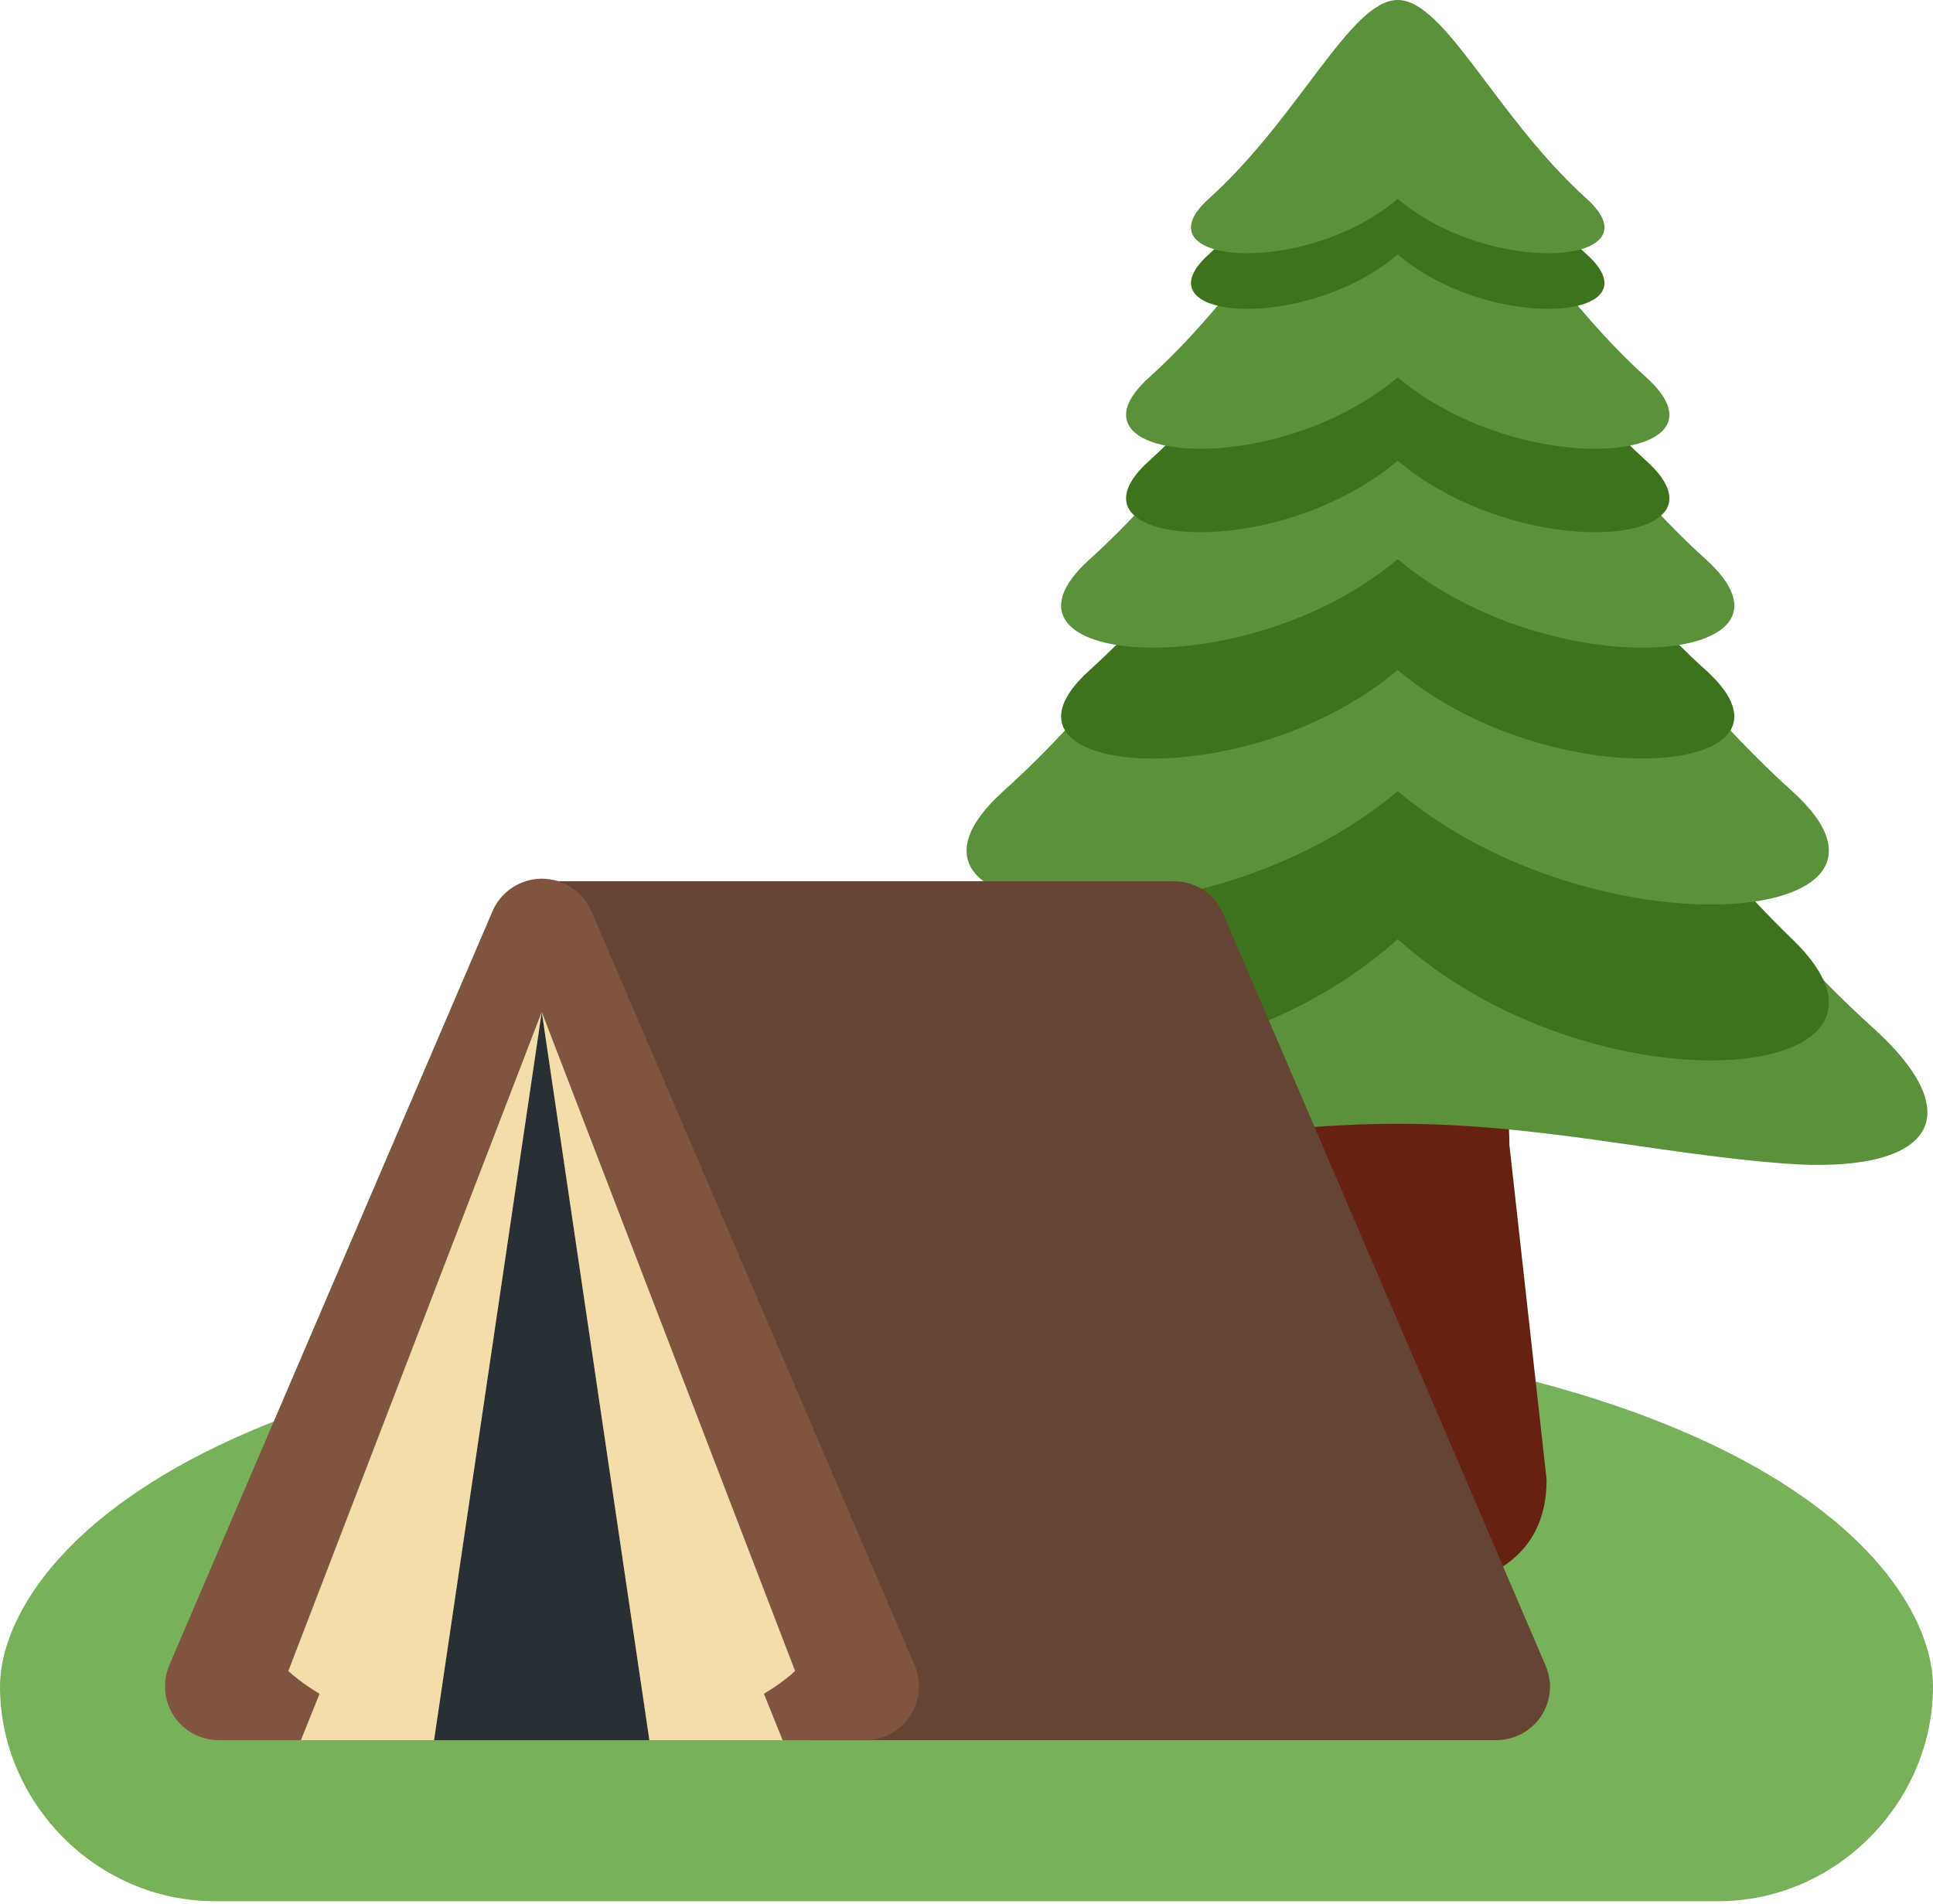
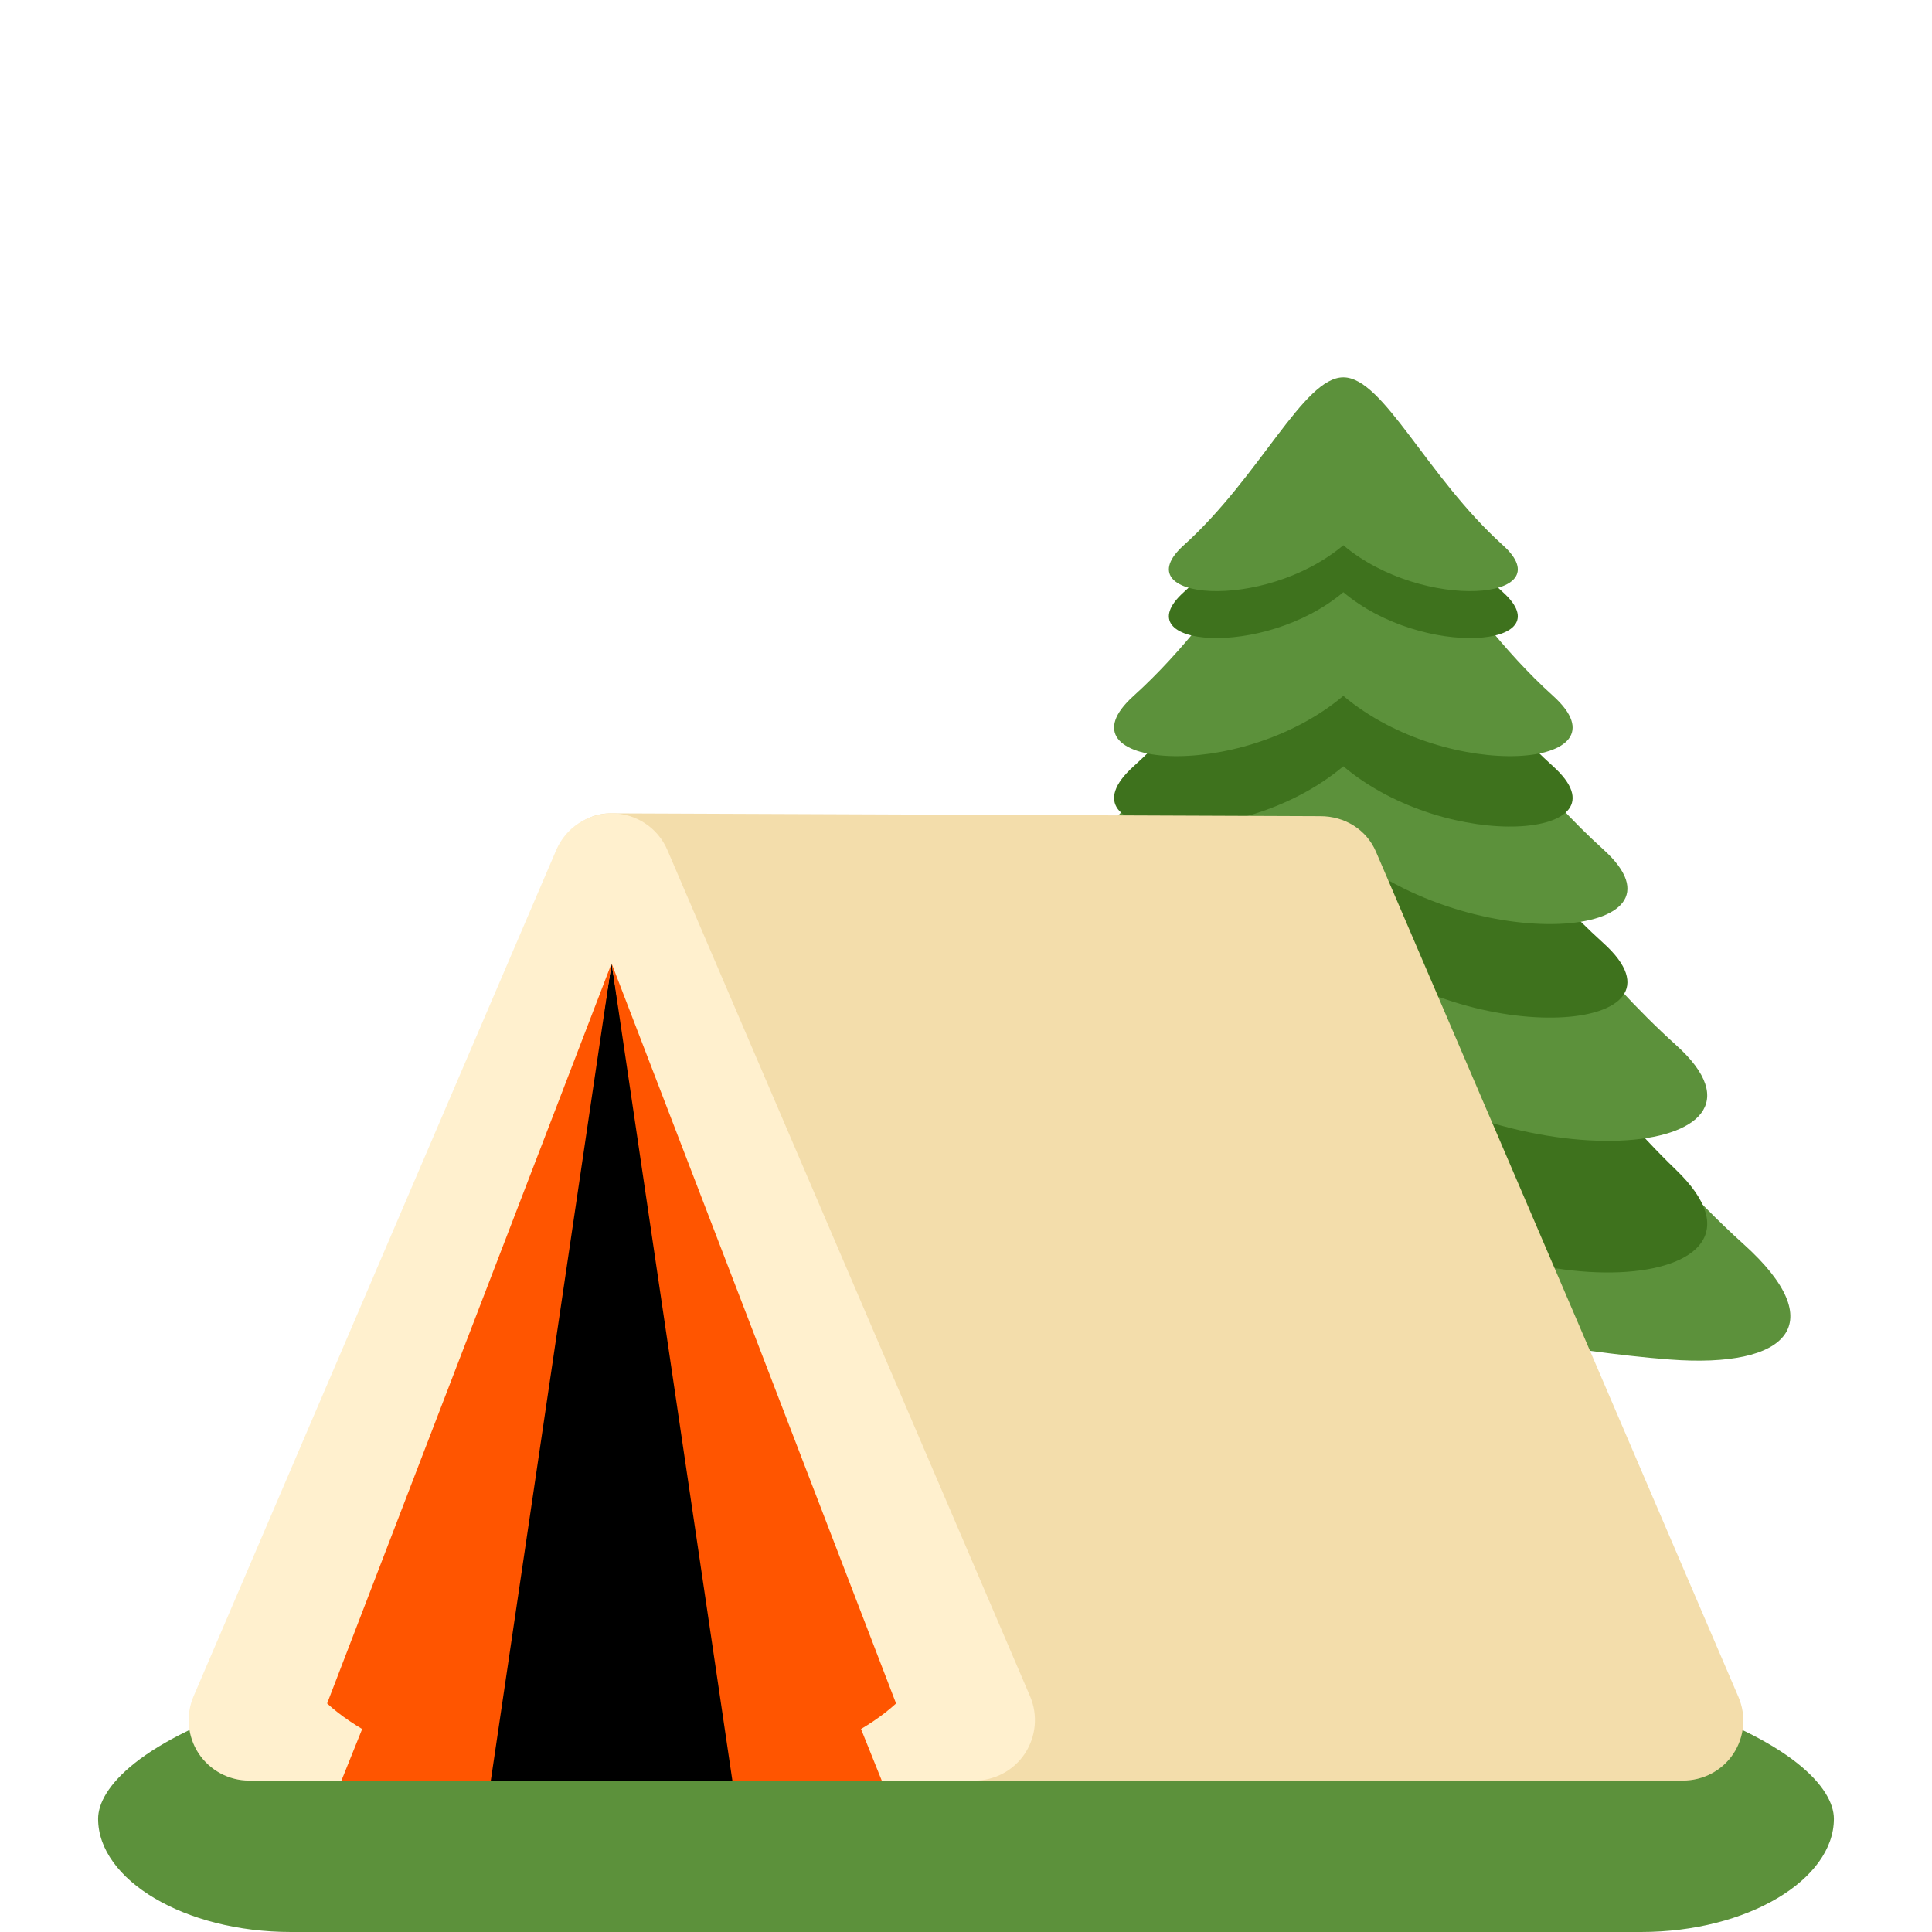
- <svg xmlns="http://www.w3.org/2000/svg" version="1.1" viewBox="2609 2376 135 133" width="135" height="133">
+ <svg xmlns="http://www.w3.org/2000/svg" version="1.1" viewBox="2609 2376 256 256" width="256" height="256">
  <defs />
-   <g id="Canvas_294" stroke-dasharray="none" fill="none" fill-opacity="1" stroke-opacity="1" stroke="none">
-     <g id="Canvas_294_Layer_1">
-       <g id="Group_2">
+   <g id="Canvas_1" fill-opacity="1" stroke-dasharray="none" stroke-opacity="1" stroke="none" fill="none">
+     <g id="Canvas_1_Layer_1">
+       <g id="Group_53">
+         <g id="Graphic_48">
+           <path d="M 2737 2591.425 C 2643.965 2591.425 2622 2608.915 2622 2617 C 2622 2625.085 2633.442 2632 2647.556 2632 L 2826.444 2632 C 2840.558 2632 2852 2625.059 2852 2617 C 2852 2608.941 2830.035 2591.425 2737 2591.425 Z" fill="#5c913b" />
+         </g>
+         <g id="Graphic_50">
+           <path d="M 2799.8 2587.961 C 2799.8 2595.939 2794.066 2598.8 2786.999 2598.8 C 2779.931 2598.8 2774.198 2595.944 2774.198 2587.961 L 2777.397 2555.447 C 2777.397 2547.469 2779.927 2548.219 2786.999 2548.219 C 2794.066 2548.219 2796.601 2547.464 2796.601 2555.447 Z" fill="#643" />
+         </g>
+         <g id="Graphic_32">
+           <path d="M 2840.062 2540.88 C 2812.501 2516.051 2801.338 2480.498 2786.999 2480.498 C 2772.66 2480.498 2761.498 2516.051 2733.943 2540.88 C 2722.36 2551.316 2727.878 2557.35 2743.754 2556.143 C 2757.907 2555.068 2771.141 2551.694 2786.999 2551.694 C 2802.857 2551.694 2816.097 2555.075 2830.244 2556.143 C 2846.12 2557.35 2851.639 2551.31 2840.062 2540.88 Z" fill="#5c913b" />
+         </g>
+         <g id="Graphic_30">
+           <path d="M 2831.109 2531.038 C 2809.931 2510.617 2798.03 2481.362 2786.999 2481.362 C 2775.975 2481.362 2764.074 2510.617 2742.895 2531.038 C 2726.065 2547.269 2764.95 2550.907 2786.999 2531.038 C 2809.042 2550.907 2847.934 2547.269 2831.109 2531.038 Z" fill="#3e721d" />
+         </g>
+         <g id="Graphic_28">
+           <path d="M 2831.109 2514.496 C 2809.931 2495.413 2798.03 2468.086 2786.999 2468.086 C 2775.975 2468.086 2764.074 2495.413 2742.895 2514.496 C 2726.065 2529.657 2764.95 2533.056 2786.999 2514.496 C 2809.042 2533.056 2847.934 2529.651 2831.109 2514.496 Z" fill="#5c913b" />
+         </g>
+         <g id="Graphic_26">
+           <path d="M 2821.435 2500.943 C 2804.905 2486.046 2795.61 2464.712 2786.999 2464.712 C 2778.394 2464.712 2769.099 2486.046 2752.563 2500.943 C 2739.425 2512.778 2769.778 2515.438 2786.999 2500.943 C 2804.214 2515.432 2834.573 2512.778 2821.435 2500.943 Z" fill="#3e721d" />
+         </g>
+         <g id="Graphic_24">
+           <path d="M 2821.435 2488.544 C 2804.905 2473.646 2795.61 2452.312 2786.999 2452.312 C 2778.394 2452.312 2769.099 2473.646 2752.563 2488.544 C 2739.425 2500.379 2769.778 2503.039 2786.999 2488.544 C 2804.214 2503.039 2834.573 2500.385 2821.435 2488.544 Z" fill="#5c913b" />
+         </g>
+         <g id="Graphic_22">
+           <path d="M 2814.788 2477.537 C 2801.446 2465.516 2793.946 2448.301 2786.999 2448.301 C 2780.052 2448.301 2772.552 2465.516 2759.21 2477.537 C 2748.606 2487.091 2773.104 2489.234 2786.999 2477.537 C 2800.894 2489.234 2825.398 2487.091 2814.788 2477.537 Z" fill="#3e721d" />
+         </g>
+         <g id="Graphic_20">
+           <path d="M 2814.788 2468.206 C 2801.446 2456.185 2793.946 2438.97 2786.999 2438.97 C 2780.052 2438.97 2772.552 2456.185 2759.21 2468.206 C 2748.606 2477.76 2773.104 2479.903 2786.999 2468.206 C 2800.894 2479.903 2825.398 2477.76 2814.788 2468.206 Z" fill="#5c913b" />
+         </g>
        <g id="Graphic_18">
-           <path d="M 2676.5 2468.231 C 2621.892 2468.231 2609 2485.721 2609 2493.806 C 2609 2501.891 2615.716 2508.806 2624 2508.806 L 2729 2508.806 C 2737.284 2508.806 2744 2501.865 2744 2493.806 C 2744 2485.747 2731.108 2468.231 2676.5 2468.231 Z" fill="#78b159" />
-         </g>
-         <g id="Graphic_17">
-           <path d="M 2717.015 2479.369 C 2717.015 2485.11 2712.358 2487.169 2706.616 2487.169 C 2700.875 2487.169 2696.218 2485.114 2696.218 2479.369 L 2698.816 2455.972 C 2698.816 2450.231 2700.871 2450.771 2706.616 2450.771 C 2712.358 2450.771 2714.416 2450.227 2714.416 2455.972 L 2717.015 2479.369 Z" fill="#662113" />
+           <path d="M 2808.147 2454.468 C 2797.999 2445.323 2792.289 2432.221 2786.999 2432.221 C 2781.715 2432.221 2776.005 2445.323 2765.851 2454.468 C 2757.781 2461.739 2776.425 2463.367 2786.999 2454.468 C 2797.573 2463.373 2816.217 2461.739 2808.147 2454.468 Z" fill="#3e721d" />
        </g>
        <g id="Graphic_16">
-           <path d="M 2739.755 2447.745 C 2722.543 2432.239 2715.571 2410.035 2706.616 2410.035 C 2697.661 2410.035 2690.69 2432.239 2673.481 2447.745 C 2666.247 2454.262 2669.694 2458.031 2679.609 2457.278 C 2688.448 2456.606 2696.713 2454.499 2706.616 2454.499 C 2716.52 2454.499 2724.789 2456.61 2733.624 2457.278 C 2743.539 2458.031 2746.985 2454.259 2739.755 2447.745 Z" fill="#5c913b" />
+           <path d="M 2808.147 2448.247 C 2797.999 2439.102 2792.289 2426 2786.999 2426 C 2781.715 2426 2776.005 2439.102 2765.851 2448.247 C 2757.781 2455.519 2776.425 2457.146 2786.999 2448.247 C 2797.573 2457.146 2816.217 2455.519 2808.147 2448.247 Z" fill="#5c913b" />
        </g>
-         <g id="Graphic_15">
-           <path d="M 2734.164 2441.599 C 2720.938 2428.845 2713.505 2410.575 2706.616 2410.575 C 2699.731 2410.575 2692.299 2428.845 2679.073 2441.599 C 2668.561 2451.735 2692.846 2454.008 2706.616 2441.599 C 2720.383 2454.008 2744.671 2451.735 2734.164 2441.599 Z" fill="#3e721d" />
+       </g>
+     </g>
+     <g id="Canvas_1_Layer_2">
+       <g id="Group_40">
+         <g id="Graphic_45">
+           <path d="M 2730.071 2611.938 C 2726.686 2611.938 2723.67 2609.807 2722.53 2606.618 L 2682.5 2494.539 C 2681.625 2492.086 2682 2489.519 2683.497 2487.388 C 2684.999 2485.264 2687.247 2483.773 2689.849 2483.773 L 2783.958 2484.147 C 2787.164 2484.147 2790.055 2485.903 2791.321 2488.851 L 2839.353 2600.855 C 2840.412 2603.331 2840.159 2606.134 2838.685 2608.38 C 2837.194 2610.625 2834.678 2611.938 2831.989 2611.938 Z" fill="#f3ddab" />
        </g>
-         <g id="Graphic_14">
-           <path d="M 2734.164 2431.267 C 2720.938 2419.35 2713.505 2402.284 2706.616 2402.284 C 2699.731 2402.284 2692.299 2419.35 2679.073 2431.267 C 2668.561 2440.736 2692.846 2442.859 2706.616 2431.267 C 2720.383 2442.859 2744.671 2440.733 2734.164 2431.267 Z" fill="#5c913b" />
+         <g id="Graphic_44">
+           <path d="M 2642.005 2611.938 C 2639.316 2611.938 2636.801 2610.579 2635.315 2608.339 C 2633.841 2606.088 2633.588 2603.244 2634.647 2600.769 L 2682.708 2488.626 C 2683.963 2485.69 2686.864 2483.773 2690.065 2483.773 C 2693.272 2483.773 2696.174 2485.69 2697.429 2488.626 L 2745.489 2600.769 C 2746.548 2603.25 2746.289 2606.088 2744.815 2608.339 C 2743.341 2610.579 2740.825 2611.938 2738.131 2611.938 Z" fill="#fff0ce" />
        </g>
-         <g id="Graphic_13">
-           <path d="M 2728.122 2422.804 C 2717.799 2413.5 2711.994 2400.176 2706.616 2400.176 C 2701.242 2400.176 2695.438 2413.5 2685.11 2422.804 C 2676.905 2430.195 2695.861 2431.856 2706.616 2422.804 C 2717.367 2431.852 2736.327 2430.195 2728.122 2422.804 Z" fill="#3e721d" />
+         <g id="Graphic_43">
+           <path d="M 2690.043 2503.663 L 2672.679 2612 L 2707.4 2612 Z" fill="black" />
        </g>
-         <g id="Graphic_12">
-           <path d="M 2728.122 2415.06 C 2717.799 2405.756 2711.994 2392.432 2706.616 2392.432 C 2701.242 2392.432 2695.438 2405.756 2685.11 2415.06 C 2676.905 2422.451 2695.861 2424.113 2706.616 2415.06 C 2717.367 2424.113 2736.327 2422.455 2728.122 2415.06 Z" fill="#5c913b" />
+         <g id="Graphic_42">
+           <path d="M 2722.288 2603.111 L 2725.863 2612 L 2706.053 2612 Z M 2657.791 2603.111 L 2654.216 2612 L 2674.026 2612 Z" fill="#f50" />
        </g>
-         <g id="Graphic_11">
-           <path d="M 2723.971 2408.186 C 2715.639 2400.679 2710.955 2389.927 2706.616 2389.927 C 2702.278 2389.927 2697.594 2400.679 2689.261 2408.186 C 2682.639 2414.153 2697.939 2415.491 2706.616 2408.186 C 2715.294 2415.491 2730.597 2414.153 2723.971 2408.186 Z" fill="#3e721d" />
-         </g>
-         <g id="Graphic_10">
-           <path d="M 2723.971 2402.359 C 2715.639 2394.851 2710.955 2384.1 2706.616 2384.1 C 2702.278 2384.1 2697.594 2394.851 2689.261 2402.359 C 2682.639 2408.325 2697.939 2409.664 2706.616 2402.359 C 2715.294 2409.664 2730.597 2408.325 2723.971 2402.359 Z" fill="#5c913b" />
-         </g>
-         <g id="Graphic_9">
-           <path d="M 2719.824 2393.779 C 2713.486 2388.068 2709.92 2379.885 2706.616 2379.885 C 2703.316 2379.885 2699.75 2388.068 2693.409 2393.779 C 2688.369 2398.32 2700.012 2399.336 2706.616 2393.779 C 2713.22 2399.34 2724.864 2398.32 2719.824 2393.779 Z" fill="#3e721d" />
-         </g>
-         <g id="Graphic_8">
-           <path d="M 2719.824 2389.894 C 2713.486 2384.182 2709.92 2376 2706.616 2376 C 2703.316 2376 2699.75 2384.182 2693.409 2389.894 C 2688.369 2394.435 2700.012 2395.451 2706.616 2389.894 C 2713.22 2395.451 2724.864 2394.435 2719.824 2389.894 Z" fill="#5c913b" />
-         </g>
-         <g id="Graphic_7">
-           <path d="M 2665.629 2497.556 C 2664.039 2497.556 2662.621 2496.555 2662.089 2495.059 L 2643.294 2442.435 C 2642.881 2441.284 2643.057 2440.08 2643.762 2439.075 C 2644.468 2438.081 2645.615 2437.556 2646.838 2437.556 L 2690.934 2437.556 C 2692.438 2437.556 2693.799 2438.381 2694.391 2439.765 L 2716.944 2492.351 C 2717.443 2493.514 2717.323 2494.83 2716.629 2495.884 C 2715.924 2496.941 2714.746 2497.556 2713.483 2497.556 L 2665.629 2497.556 Z" fill="#643" />
-         </g>
-         <g id="Graphic_6">
-           <path d="M 2624.281 2497.556 C 2623.017 2497.556 2621.836 2496.919 2621.142 2495.869 C 2620.449 2494.811 2620.332 2493.476 2620.827 2492.314 L 2643.395 2439.656 C 2643.984 2438.276 2645.349 2437.38 2646.849 2437.38 C 2648.352 2437.38 2649.718 2438.28 2650.306 2439.656 L 2672.874 2492.31 C 2673.372 2493.476 2673.249 2494.807 2672.555 2495.865 C 2671.861 2496.919 2670.68 2497.556 2669.416 2497.556 Z" fill="#805540" />
-         </g>
-         <g id="Graphic_5">
-           <path d="M 2646.838 2446.691 L 2639.315 2497.556 L 2654.352 2497.556 Z" fill="#292f33" />
-         </g>
-         <g id="Graphic_4">
-           <path d="M 2661.976 2493.383 L 2663.656 2497.556 L 2654.352 2497.556 Z M 2631.695 2493.383 L 2630.015 2497.556 L 2639.315 2497.556 Z" fill="#f3ddab" />
-         </g>
-         <g id="Graphic_3">
-           <path d="M 2654.352 2497.556 C 2654.352 2497.556 2661.189 2495.812 2664.53 2492.726 L 2646.838 2446.691 Z M 2639.315 2497.556 C 2639.315 2497.556 2632.479 2495.812 2629.137 2492.726 L 2646.834 2446.688 Z" fill="#f3ddab" />
+         <g id="Graphic_41">
+           <path d="M 2706.053 2612 C 2706.053 2612 2720.613 2608.287 2727.734 2601.718 L 2690.042 2503.663 Z M 2674.026 2612 C 2674.026 2612 2659.466 2608.287 2652.345 2601.718 L 2690.031 2503.669 Z" fill="#f50" />
        </g>
      </g>
    </g>
  </g>
</svg>
